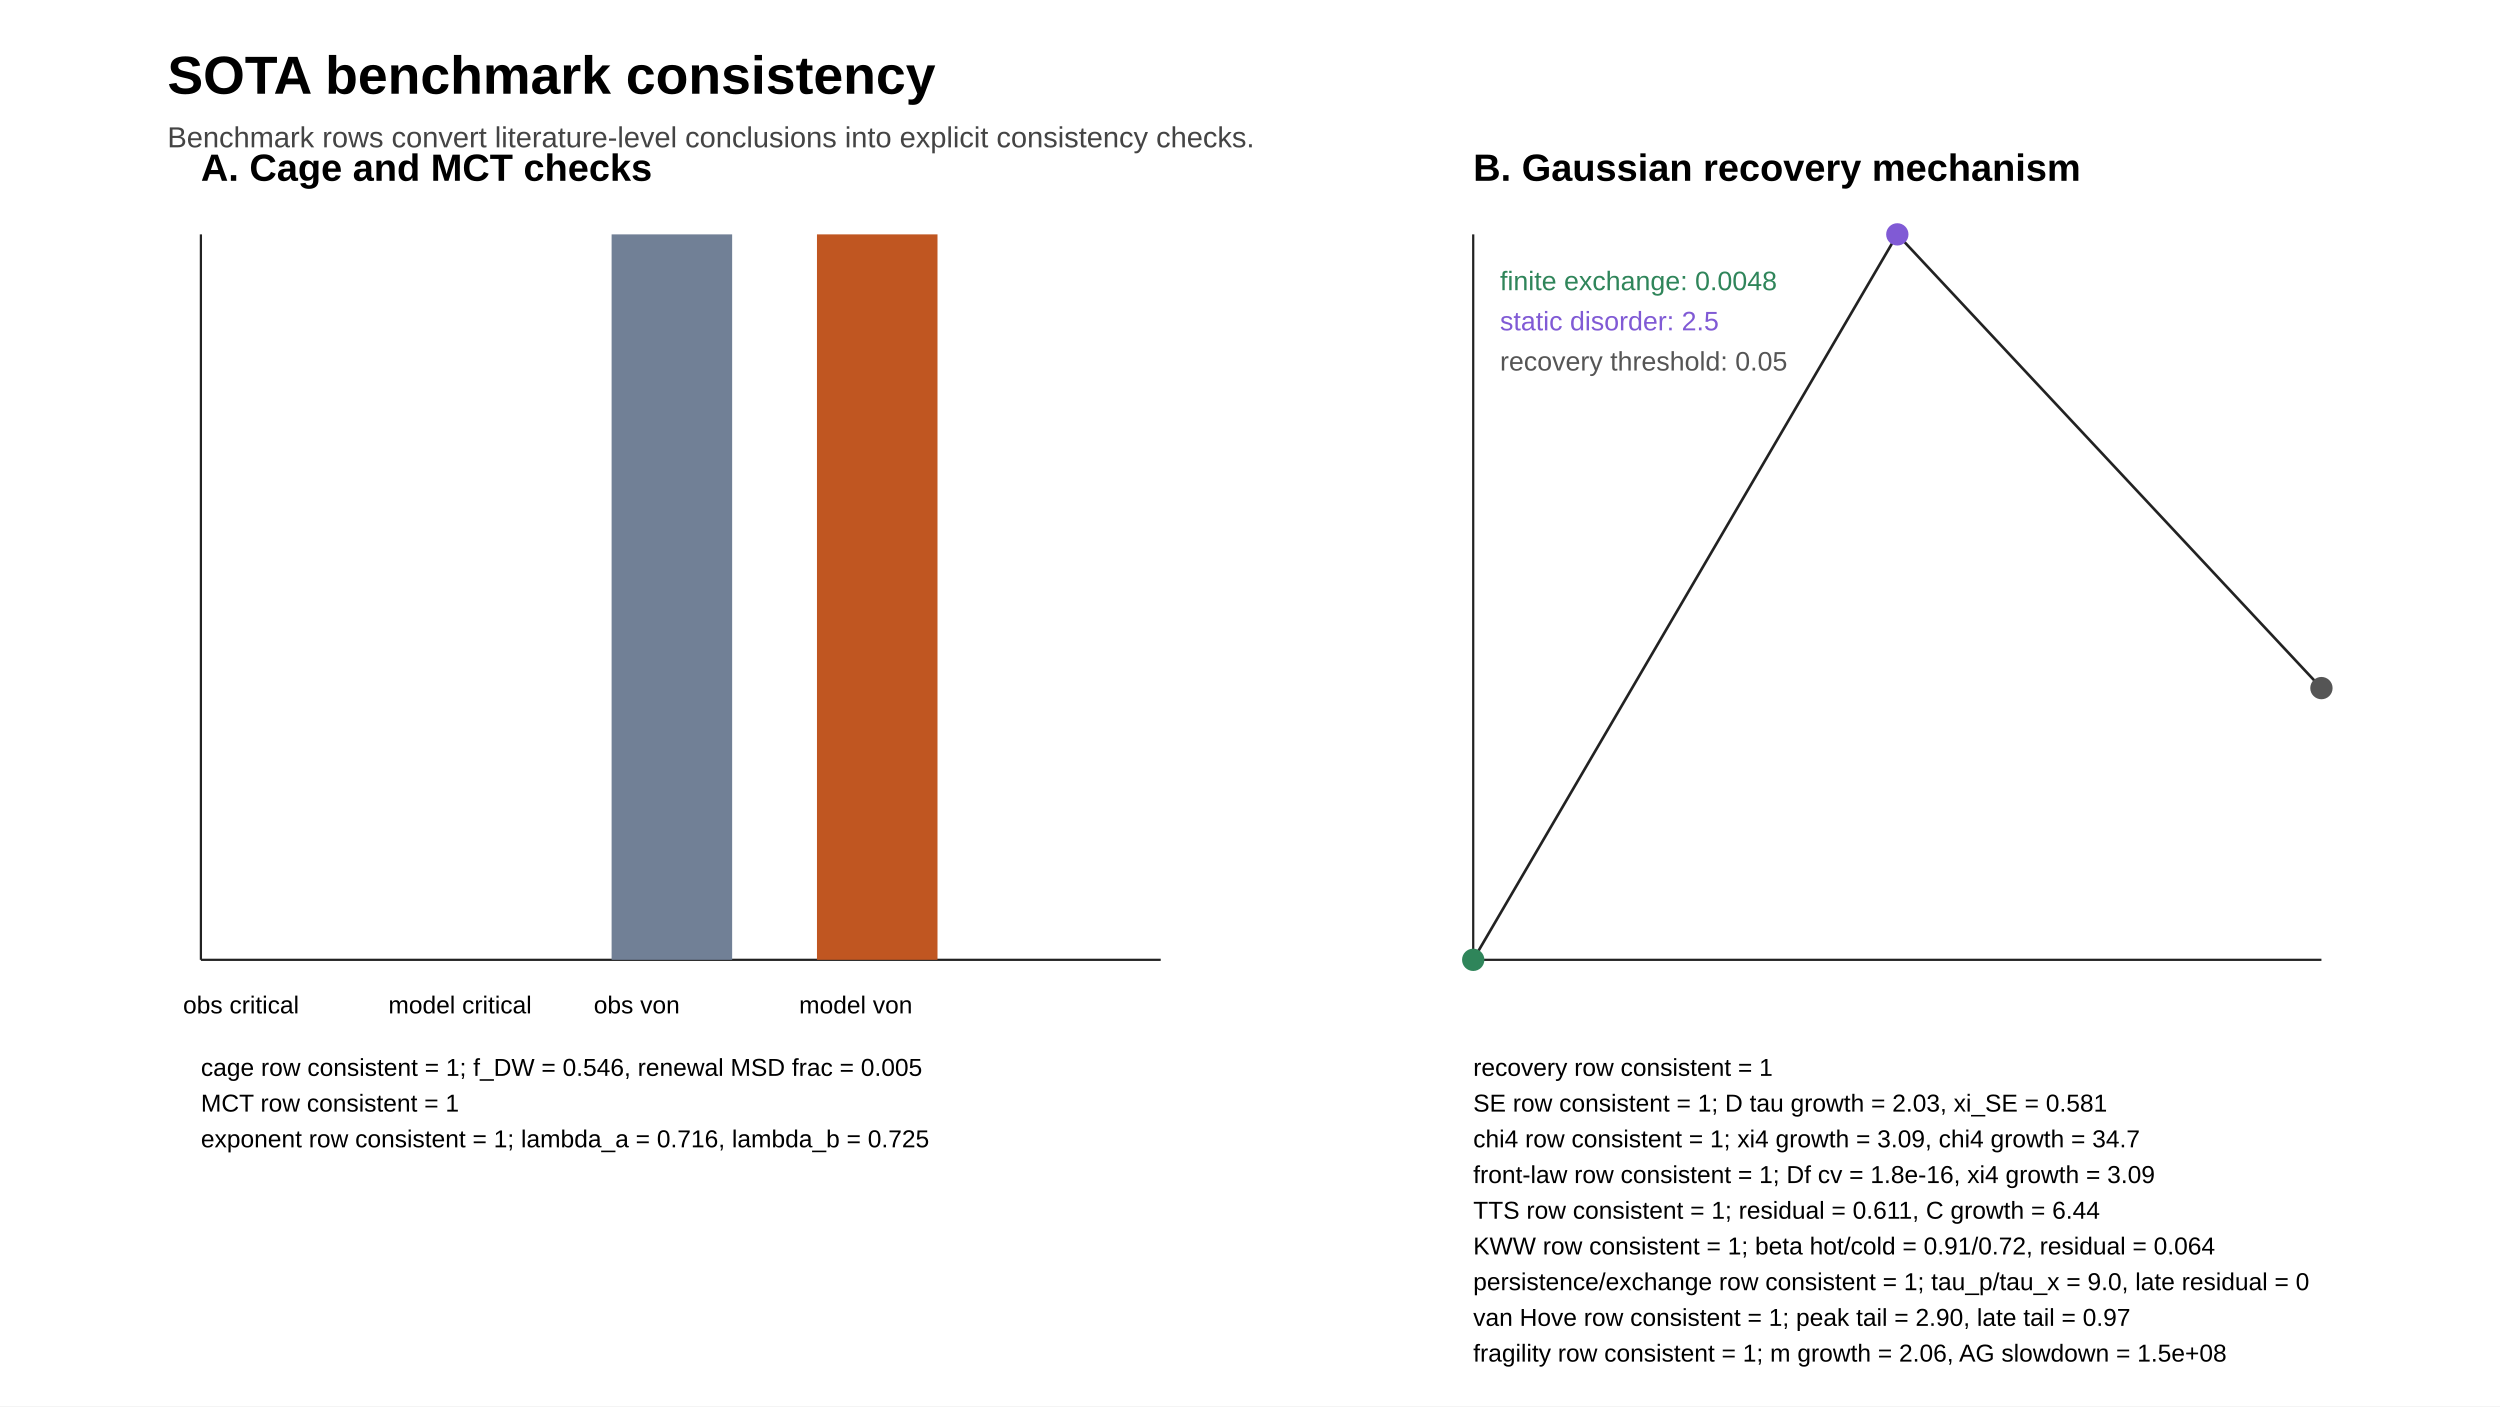
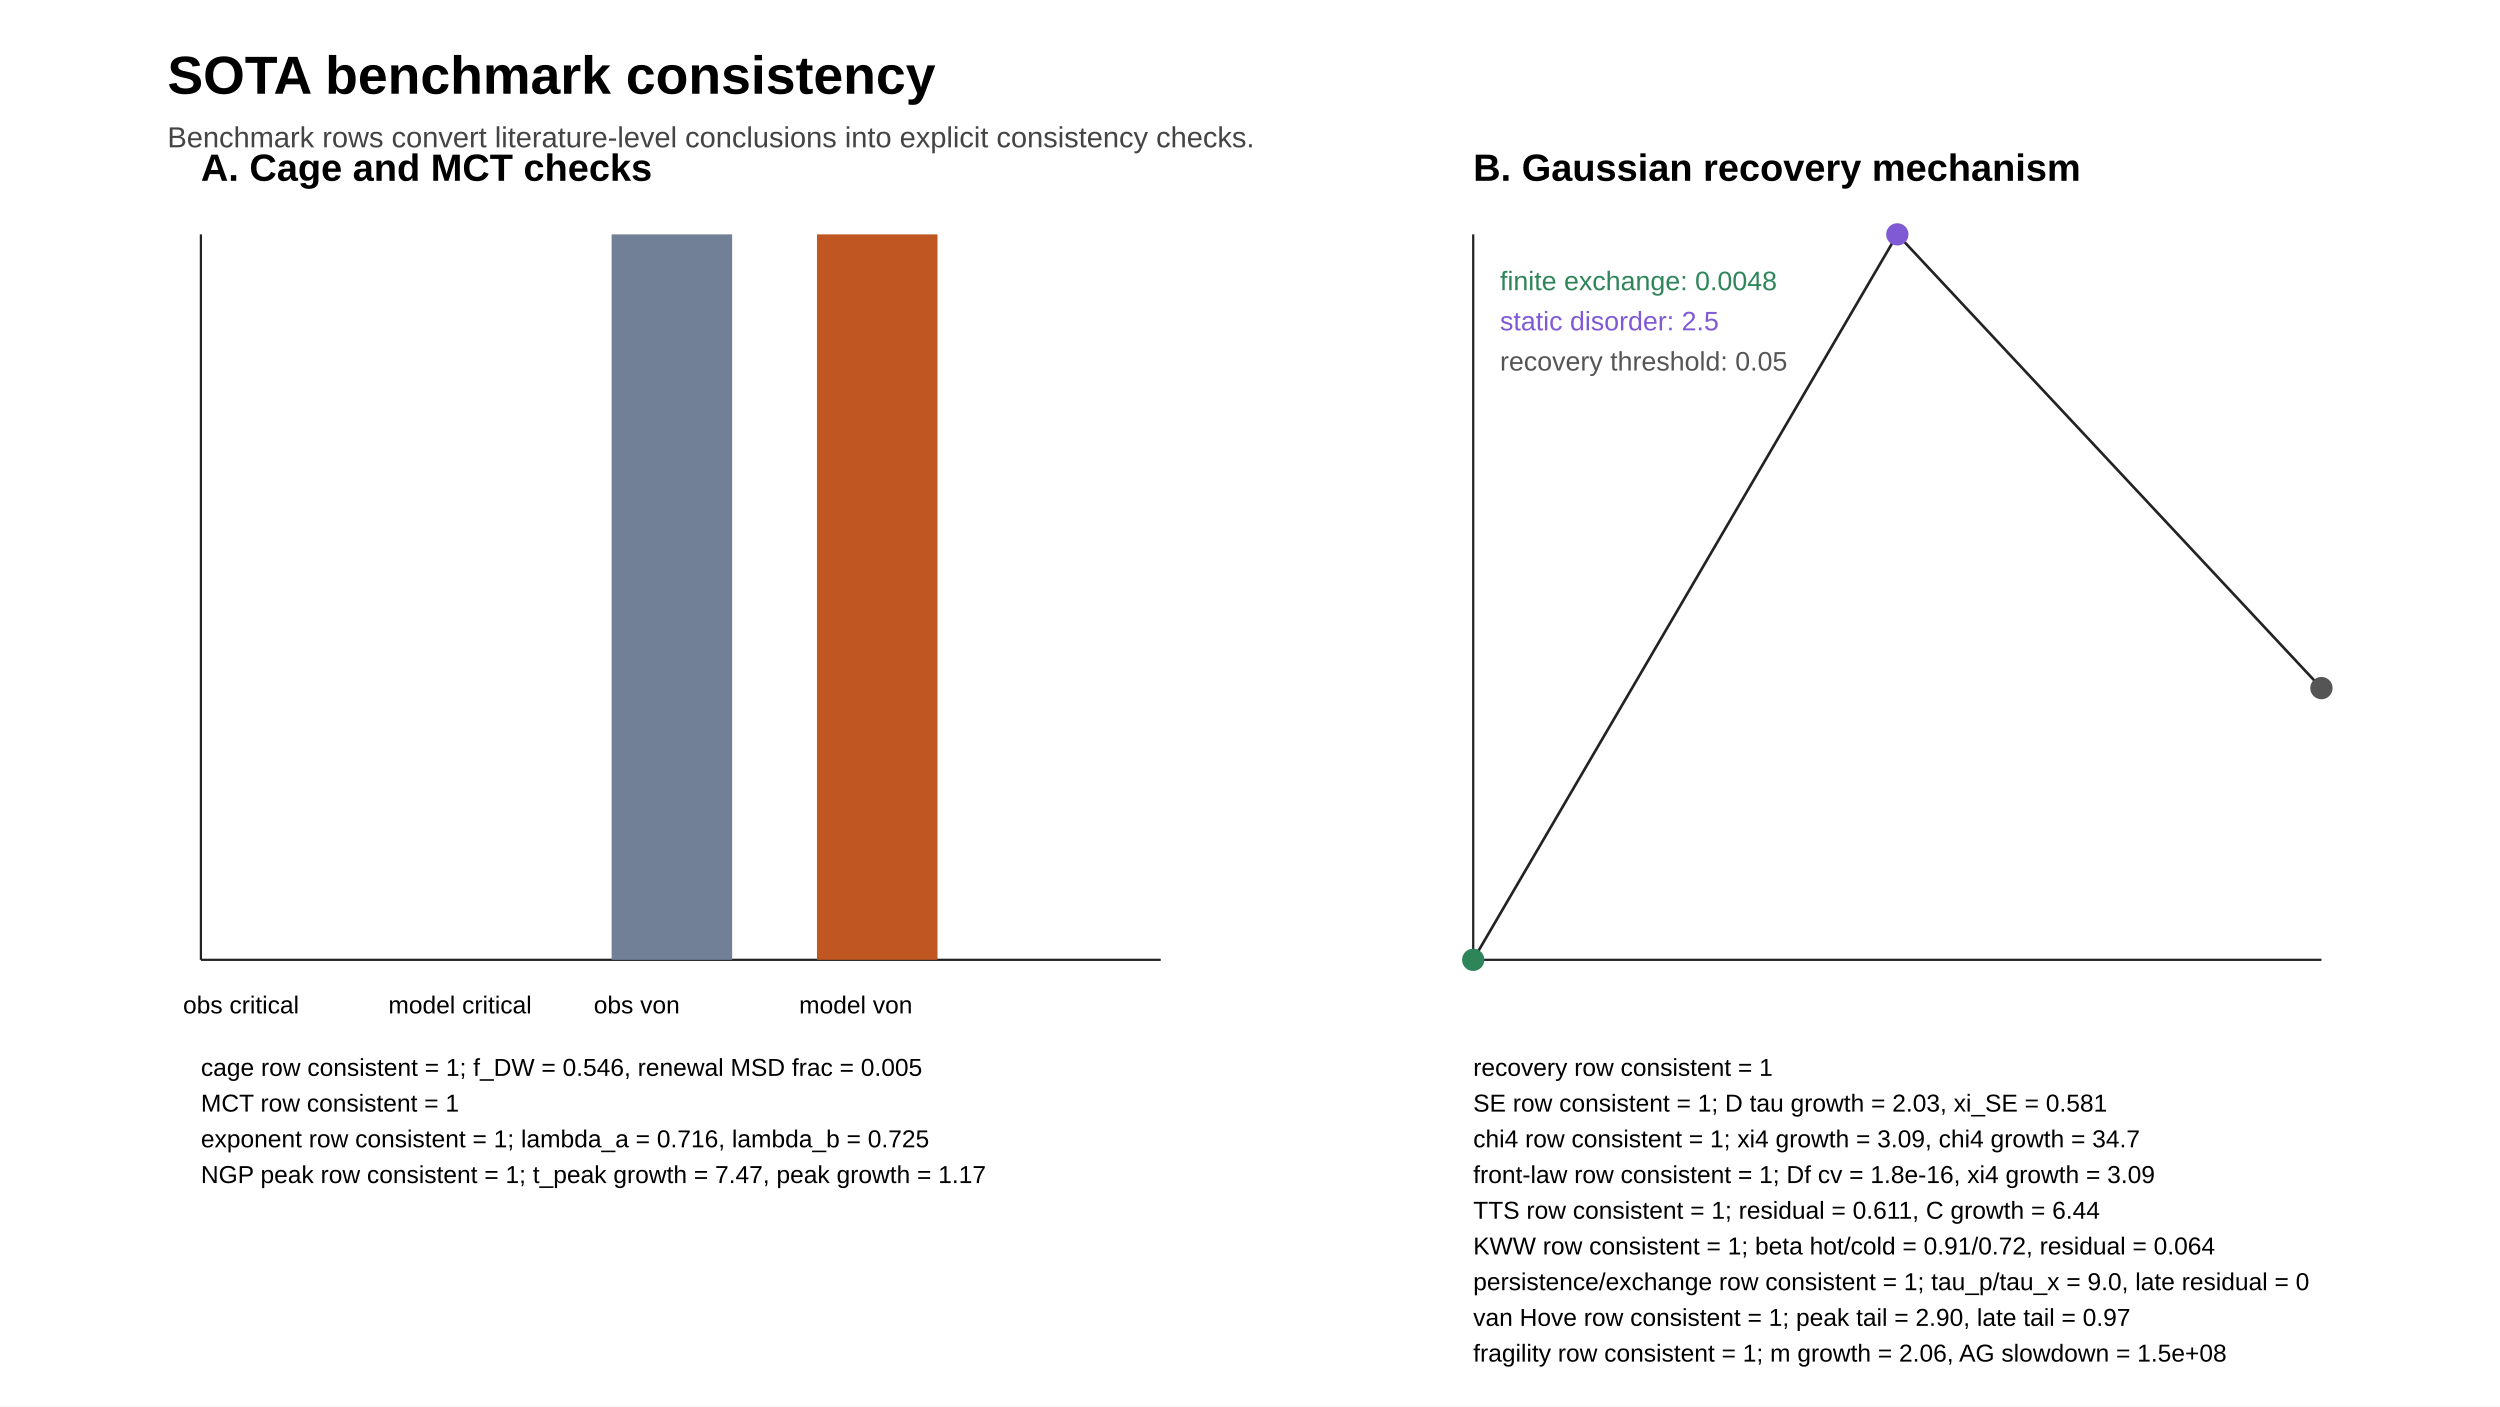
<svg xmlns="http://www.w3.org/2000/svg" width="1120" height="630" viewBox="0 0 1120 630">
  <rect width="100%" height="100%" fill="#ffffff" />
  <text x="75" y="42" font-family="Arial, sans-serif" font-size="24" font-weight="700">SOTA benchmark consistency</text>
  <text x="75" y="66" font-family="Arial, sans-serif" font-size="13" fill="#444">Benchmark rows convert literature-level conclusions into explicit consistency checks.</text>
  <line x1="90" y1="430" x2="520" y2="430" stroke="#222" />
  <line x1="90" y1="430" x2="90" y2="105" stroke="#222" />
  <text x="90" y="81" font-family="Arial, sans-serif" font-size="17" font-weight="700">A. Cage and MCT checks</text>
  <rect x="90" y="430.00" width="54" height="0.00" fill="#718096" />
  <text x="82" y="454" font-family="Arial, sans-serif" font-size="11">obs critical</text>
  <rect x="182" y="430.00" width="54" height="0.00" fill="#2b6cb0" />
  <text x="174" y="454" font-family="Arial, sans-serif" font-size="11">model critical</text>
  <rect x="274" y="105.00" width="54" height="325.00" fill="#718096" />
  <text x="266" y="454" font-family="Arial, sans-serif" font-size="11">obs von</text>
  <rect x="366" y="105.00" width="54" height="325.00" fill="#c05621" />
  <text x="358" y="454" font-family="Arial, sans-serif" font-size="11">model von</text>
  <text x="90" y="482" font-family="Arial, sans-serif" font-size="11">cage row consistent = 1; f_DW = 0.546, renewal MSD frac = 0.005</text>
  <text x="90" y="498" font-family="Arial, sans-serif" font-size="11">MCT row consistent = 1</text>
  <text x="90" y="514" font-family="Arial, sans-serif" font-size="11">exponent row consistent = 1; lambda_a = 0.716, lambda_b = 0.725</text>
+   <text x="90" y="530" font-family="Arial, sans-serif" font-size="11">NGP peak row consistent = 1; t_peak growth = 7.47, peak growth = 1.17</text>
  <line x1="660" y1="430" x2="1040" y2="430" stroke="#222" />
  <line x1="660" y1="430" x2="660" y2="105" stroke="#222" />
  <text x="660" y="81" font-family="Arial, sans-serif" font-size="17" font-weight="700">B. Gaussian recovery mechanism</text>
  <polyline points="660.00,430.00 850.00,105.00 1040.00,308.27" fill="none" stroke="#222222" stroke-width="1.2" stroke-linejoin="round" stroke-linecap="round" />
  <circle cx="660.00" cy="430.00" r="5" fill="#2f855a" />
  <text x="672" y="130" font-family="Arial, sans-serif" font-size="12" fill="#2f855a">finite exchange: 0.0048</text>
  <circle cx="850.00" cy="105.00" r="5" fill="#805ad5" />
  <text x="672" y="148" font-family="Arial, sans-serif" font-size="12" fill="#805ad5">static disorder: 2.5</text>
  <circle cx="1040.00" cy="308.27" r="5" fill="#555555" />
  <text x="672" y="166" font-family="Arial, sans-serif" font-size="12" fill="#555555">recovery threshold: 0.05</text>
  <text x="660" y="482" font-family="Arial, sans-serif" font-size="11">recovery row consistent = 1</text>
  <text x="660" y="498" font-family="Arial, sans-serif" font-size="11">SE row consistent = 1; D tau growth = 2.03, xi_SE = 0.581</text>
  <text x="660" y="514" font-family="Arial, sans-serif" font-size="11">chi4 row consistent = 1; xi4 growth = 3.09, chi4 growth = 34.7</text>
  <text x="660" y="530" font-family="Arial, sans-serif" font-size="11">front-law row consistent = 1; Df cv = 1.8e-16, xi4 growth = 3.09</text>
  <text x="660" y="546" font-family="Arial, sans-serif" font-size="11">TTS row consistent = 1; residual = 0.611, C growth = 6.44</text>
  <text x="660" y="562" font-family="Arial, sans-serif" font-size="11">KWW row consistent = 1; beta hot/cold = 0.91/0.72, residual = 0.064</text>
  <text x="660" y="578" font-family="Arial, sans-serif" font-size="11">persistence/exchange row consistent = 1; tau_p/tau_x = 9.0, late residual = 0</text>
  <text x="660" y="594" font-family="Arial, sans-serif" font-size="11">van Hove row consistent = 1; peak tail = 2.90, late tail = 0.97</text>
  <text x="660" y="610" font-family="Arial, sans-serif" font-size="11">fragility row consistent = 1; m growth = 2.06, AG slowdown = 1.5e+08</text>
</svg>
